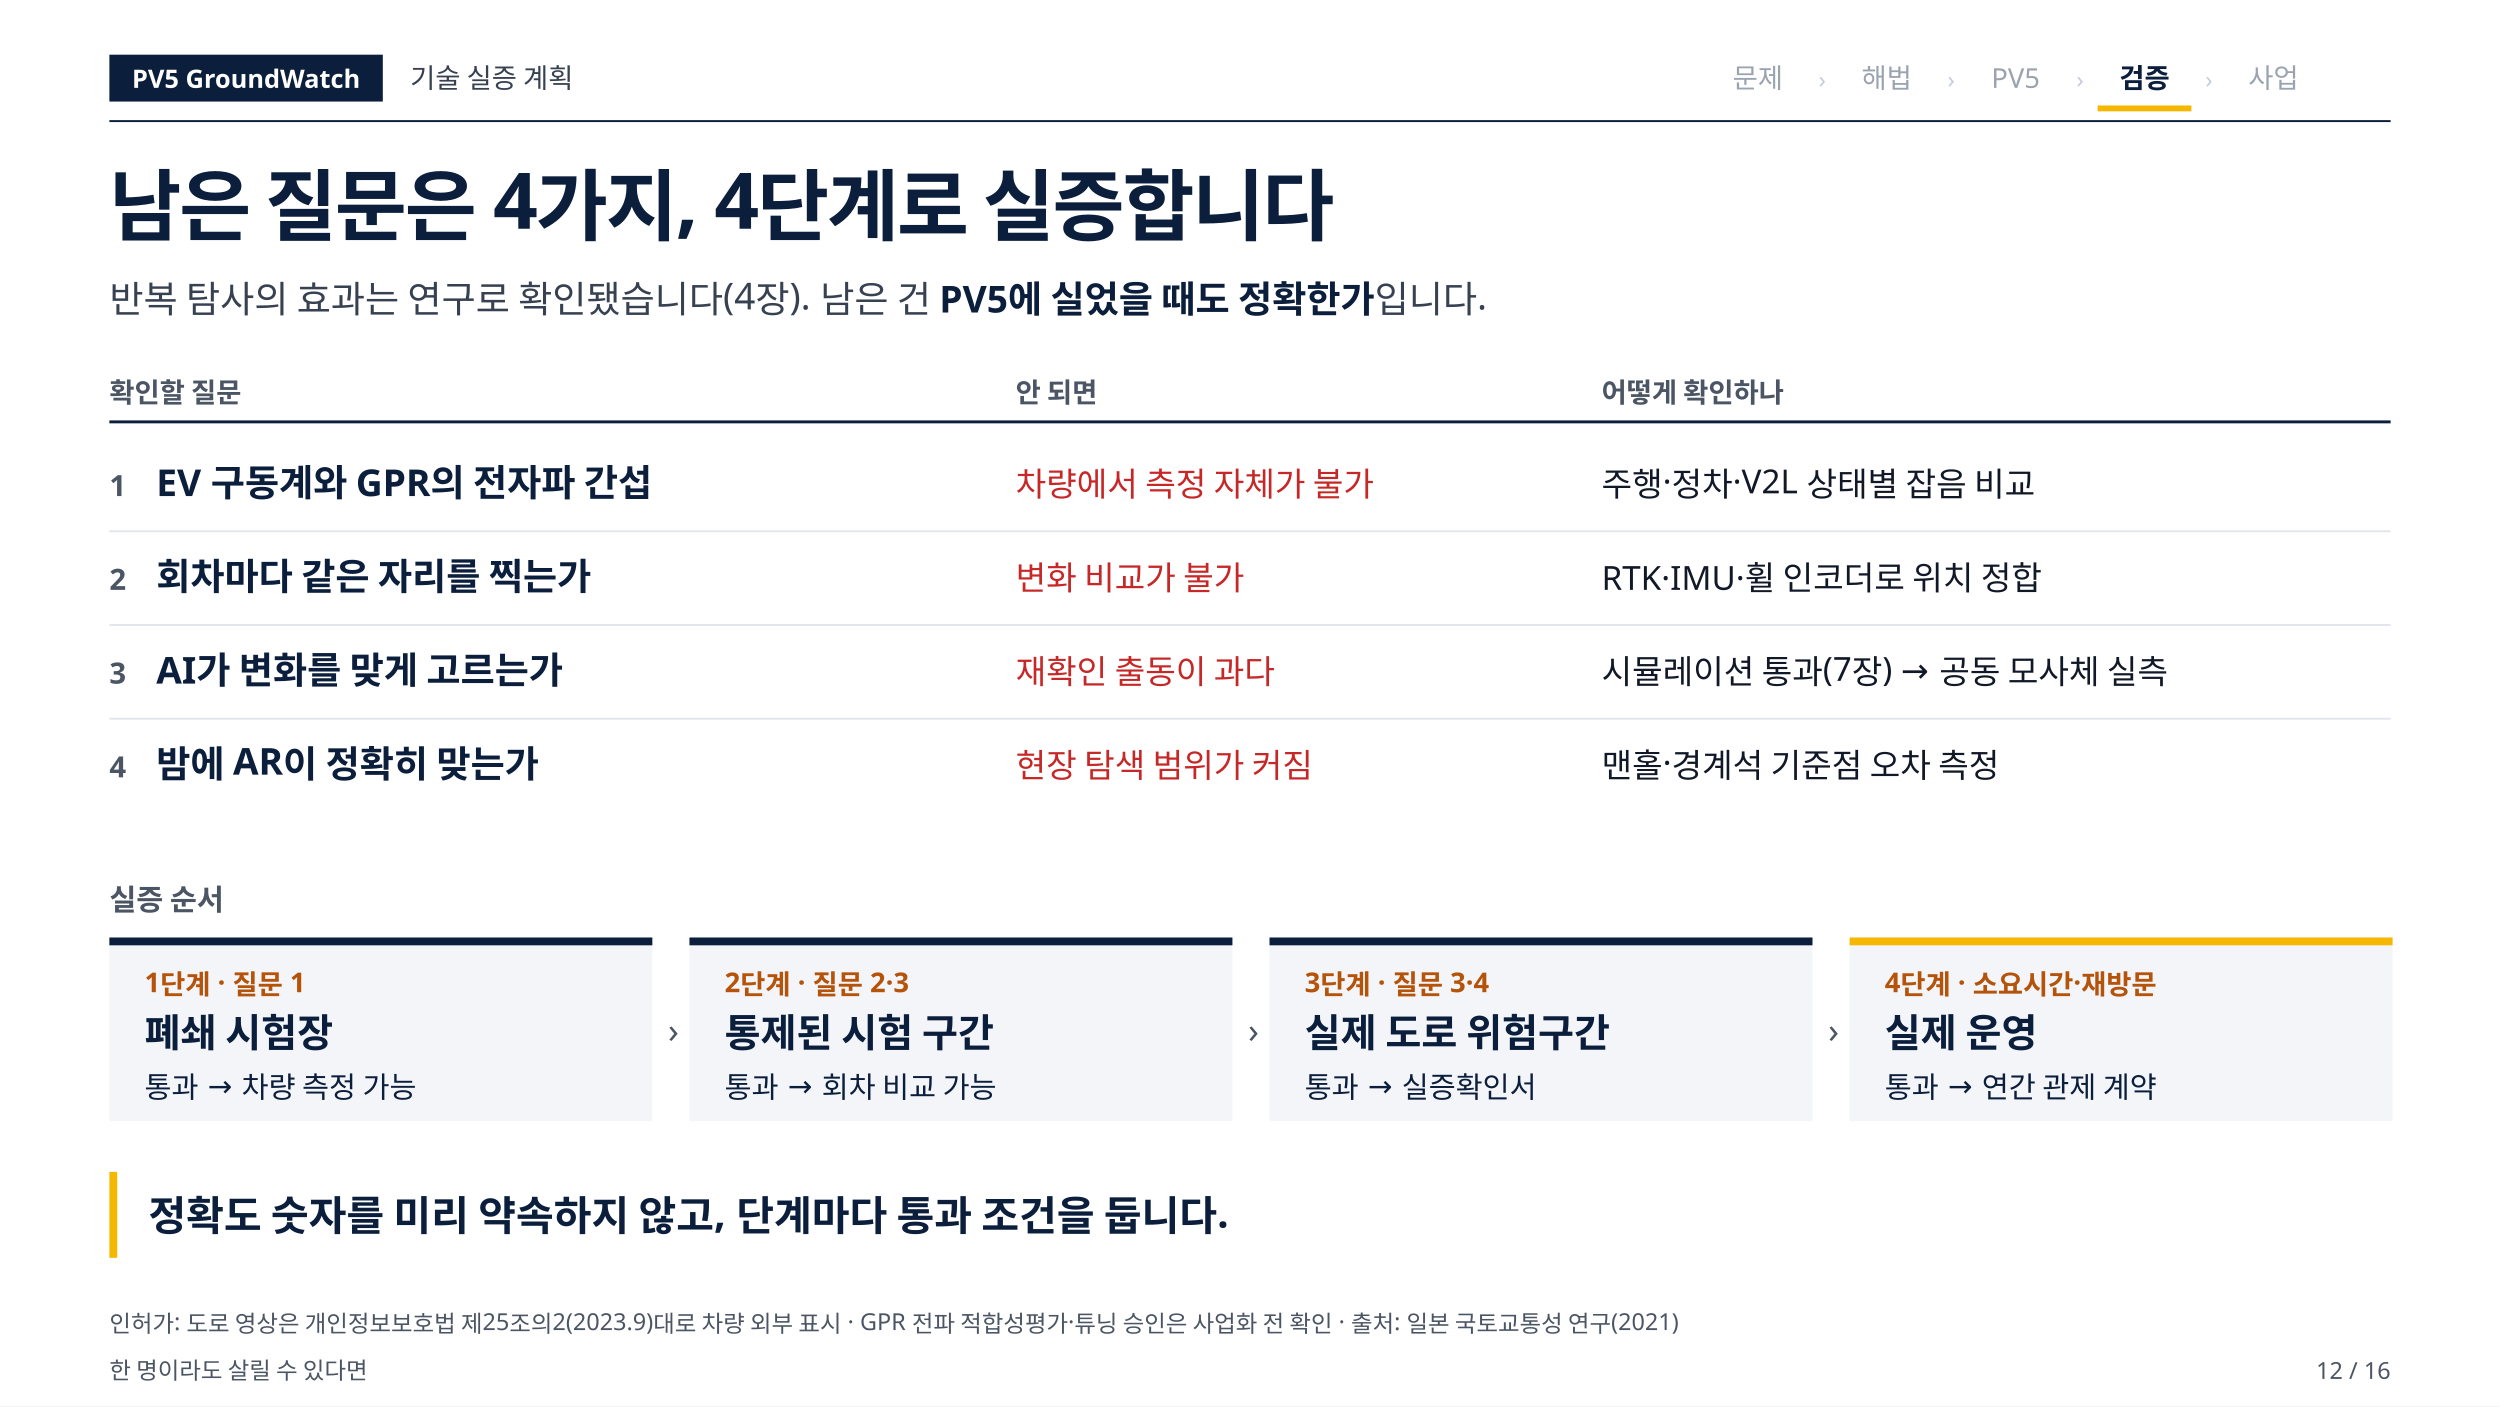
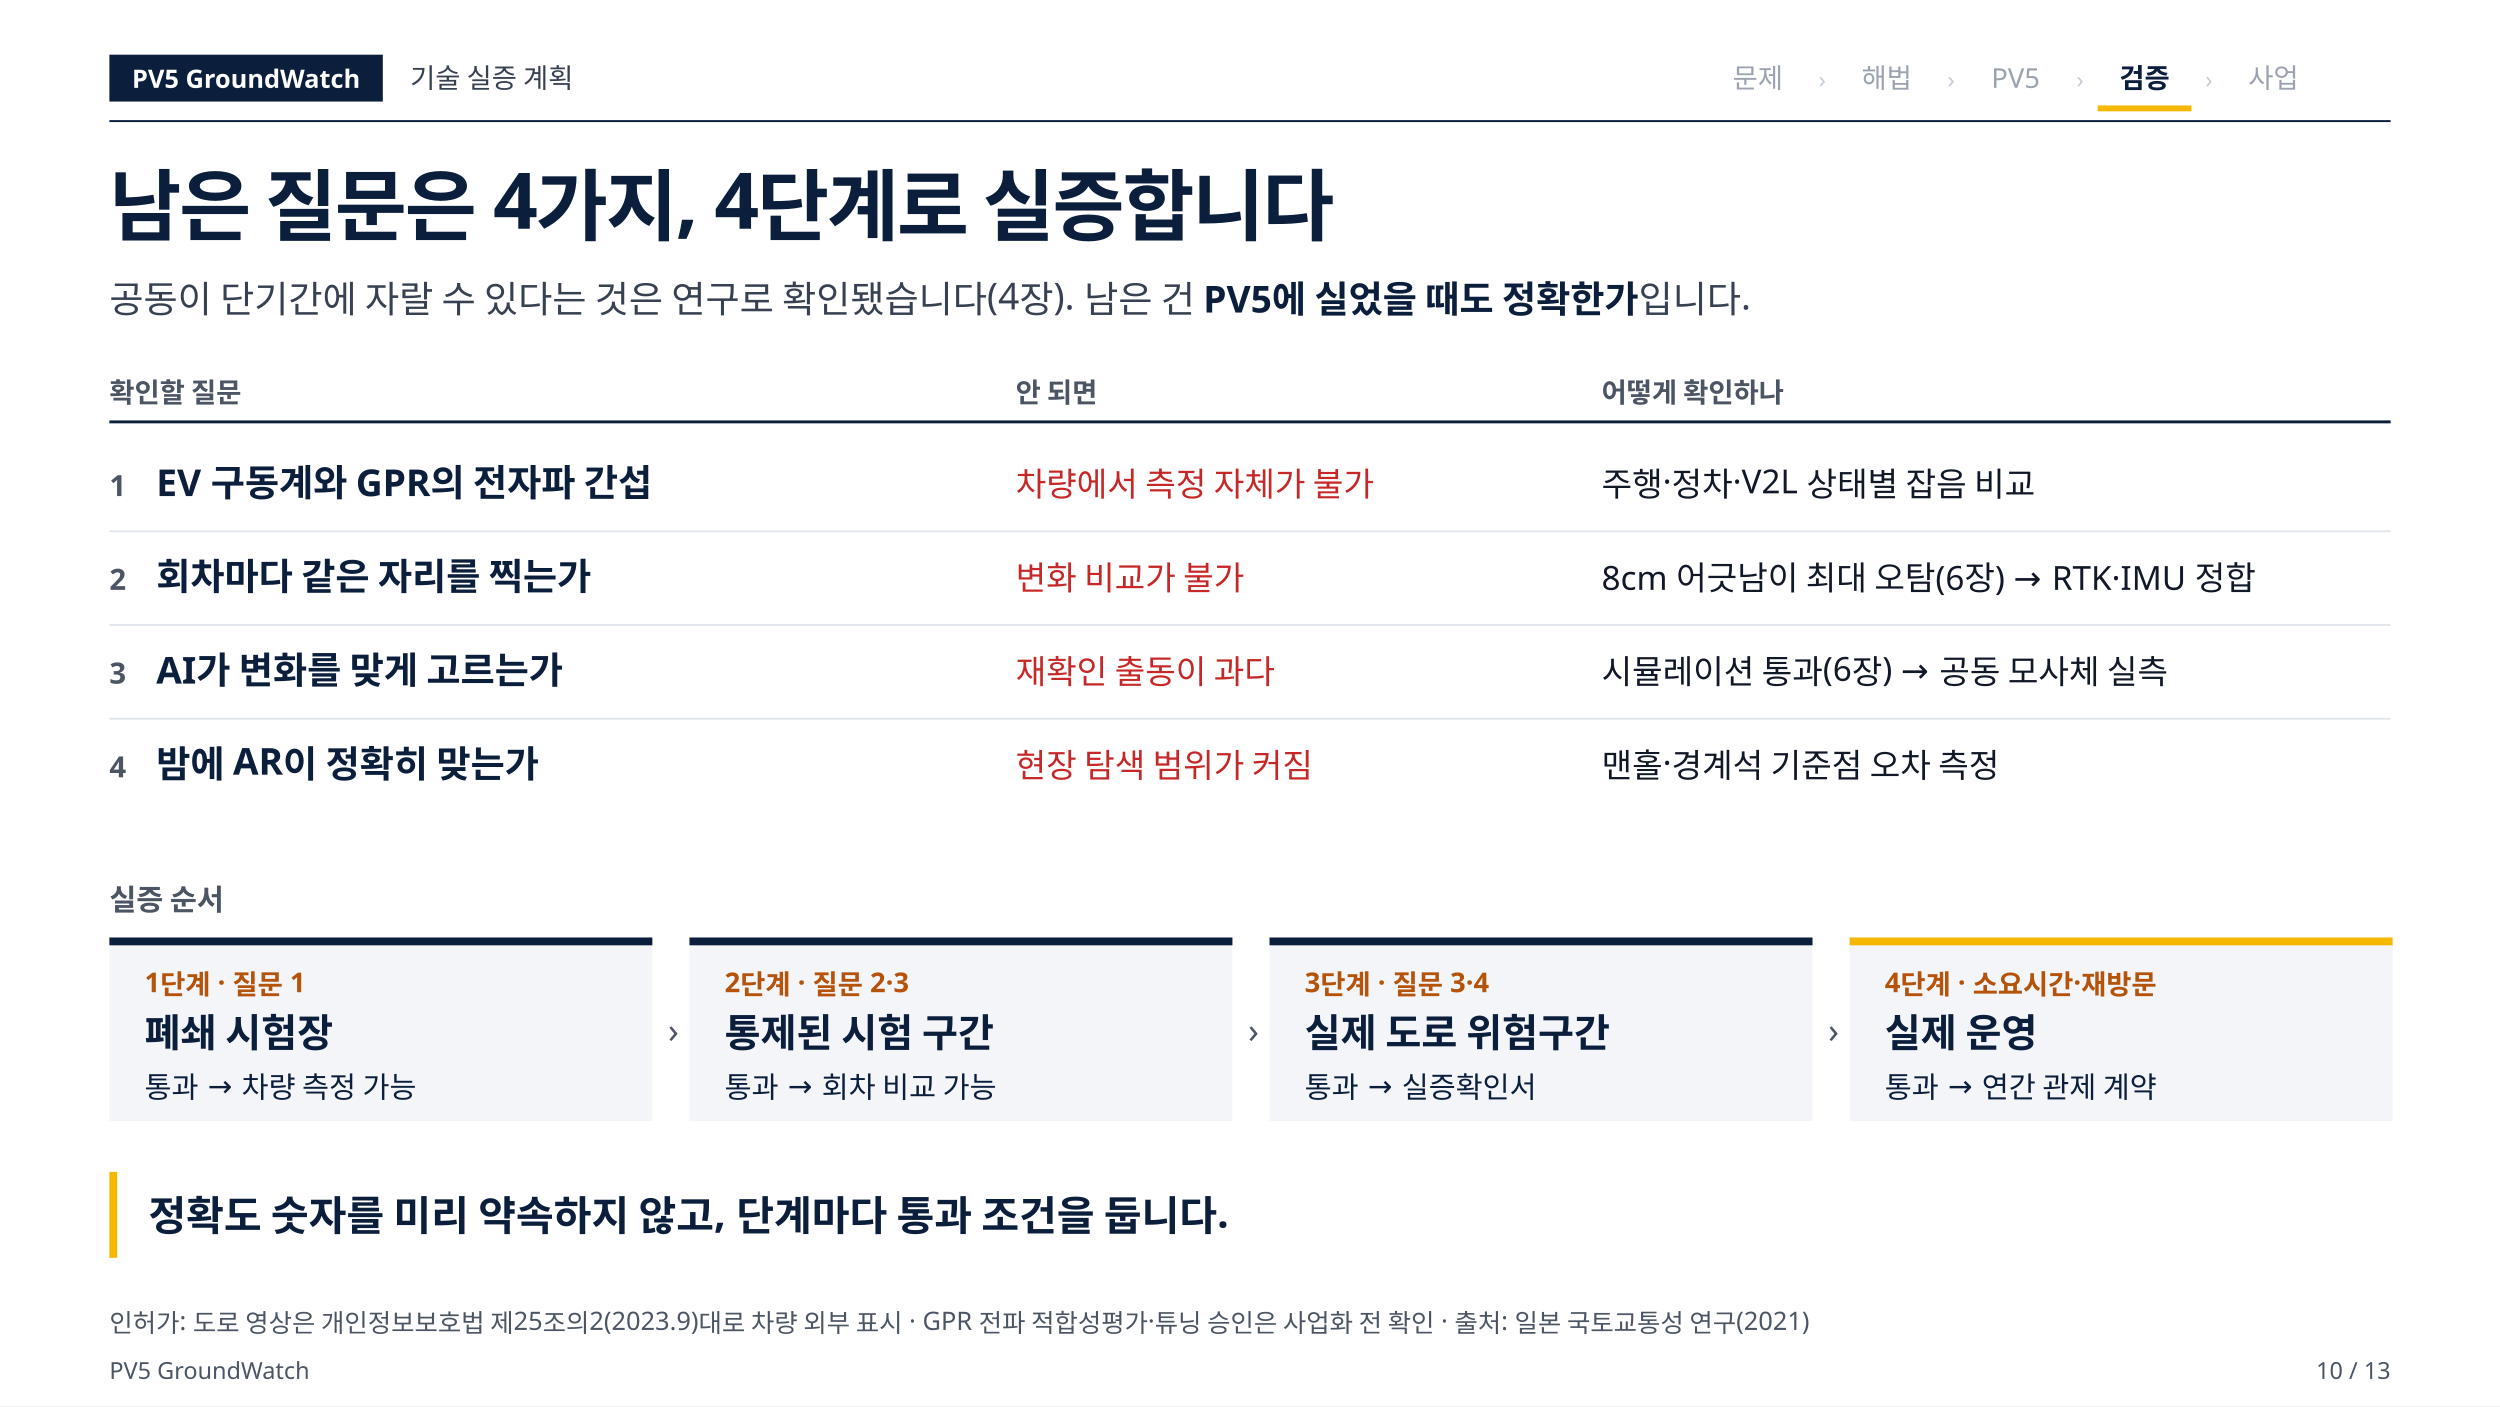
<svg xmlns="http://www.w3.org/2000/svg" viewBox="0 0 1280 720" lang="ko-KR" data-pptx-page-role="content" font-family="Pretendard, 'Malgun Gothic', sans-serif">
  <rect id="bg" x="0" y="0" width="1280" height="720" fill="#FFFFFF" />
  <g id="header" data-pptx-role="header" data-pptx-bounds="56 24 1168 40">
    <rect x="56" y="28" width="140" height="24" fill="#0B1E3C" />
    <text x="126" y="45" font-size="13" font-weight="bold" fill="#FFFFFF" text-anchor="middle">PV5 GroundWatch</text>
    <text x="210" y="45" font-size="14" fill="#374151">기술 실증 계획</text>
    <text x="900" y="45" font-size="14" font-weight="normal" fill="#9AA3AF" text-anchor="middle">문제</text>
    <text x="933" y="45" font-size="12" fill="#C3CCD9" text-anchor="middle">›</text>
    <text x="966" y="45" font-size="14" font-weight="normal" fill="#9AA3AF" text-anchor="middle">해법</text>
    <text x="999" y="45" font-size="12" fill="#C3CCD9" text-anchor="middle">›</text>
    <text x="1032" y="45" font-size="14" font-weight="normal" fill="#9AA3AF" text-anchor="middle">PV5</text>
    <text x="1065" y="45" font-size="12" fill="#C3CCD9" text-anchor="middle">›</text>
    <text x="1098" y="45" font-size="14" font-weight="bold" fill="#0B1E3C" text-anchor="middle">검증</text>
    <rect x="1074" y="54" width="48" height="3" fill="#F5B700" />
    <text x="1131" y="45" font-size="12" fill="#C3CCD9" text-anchor="middle">›</text>
    <text x="1164" y="45" font-size="14" font-weight="normal" fill="#9AA3AF" text-anchor="middle">사업</text>
    <line x1="56" y1="62" x2="1224" y2="62" stroke="#0B1E3C" stroke-width="1" />
  </g>
  <g id="title" data-pptx-bounds="56 80 1168 56" letter-spacing="-1">
    <text x="56" y="120" font-size="40" font-weight="bold" fill="#0B1E3C">남은 질문은 4가지, 4단계로 실증합니다</text>
  </g>
  <g id="lead" data-pptx-bounds="56 138 1168 28">
-     <text x="56" y="160" font-size="19" fill="#374151">반복 탐사의 효과는 연구로 확인됐습니다(4장). 남은 건 <tspan font-weight="bold" fill="#0B1E3C">PV5에 실었을 때도 정확한가</tspan>입니다.</text>
+     <text x="56" y="160" font-size="19" fill="#374151">공동이 단기간에 자랄 수 있다는 것은 연구로 확인됐습니다(4장). 남은 건 <tspan font-weight="bold" fill="#0B1E3C">PV5에 실었을 때도 정확한가</tspan>입니다.</text>
  </g>
  <g id="questions" data-pptx-bounds="56 186 1168 236">
    <g font-size="14" font-weight="bold" fill="#4B5563">
      <text x="56" y="206">확인할 질문</text>
      <text x="520" y="206">안 되면</text>
      <text x="820" y="206">어떻게 확인하나</text>
    </g>
    <line x1="56" y1="216" x2="1224" y2="216" stroke="#0B1E3C" stroke-width="1.5" />
    <text x="56" y="254" font-size="15" font-weight="bold" fill="#4B5563">1</text>
    <text x="80" y="254" font-size="19" font-weight="bold" fill="#0B1E3C">EV 구동계와 GPR의 전자파 간섭</text>
    <text x="520" y="254" font-size="17" fill="#C62828">차량에서 측정 자체가 불가</text>
    <text x="820" y="254" font-size="17" fill="#111827">주행·정차·V2L 상태별 잡음 비교</text>
    <line x1="56" y1="272" x2="1224" y2="272" stroke="#E2E6EC" stroke-width="1" />
    <text x="56" y="302" font-size="15" font-weight="bold" fill="#4B5563">2</text>
    <text x="80" y="302" font-size="19" font-weight="bold" fill="#0B1E3C">회차마다 같은 자리를 찍는가</text>
    <text x="520" y="302" font-size="17" fill="#C62828">변화 비교가 불가</text>
-     <text x="820" y="302" font-size="17" fill="#111827">RTK·IMU·휠 인코더로 위치 정합</text>
+     <text x="820" y="302" font-size="17" fill="#111827">8cm 어긋남이 최대 오탐(6장) → RTK·IMU 정합</text>
    <line x1="56" y1="320" x2="1224" y2="320" stroke="#E2E6EC" stroke-width="1" />
    <text x="56" y="350" font-size="15" font-weight="bold" fill="#4B5563">3</text>
    <text x="80" y="350" font-size="19" font-weight="bold" fill="#0B1E3C">AI가 변화를 맞게 고르는가</text>
    <text x="520" y="350" font-size="17" fill="#C62828">재확인 출동이 과다</text>
-     <text x="820" y="350" font-size="17" fill="#111827">시뮬레이션 통과(7장) → 공동 모사체 실측</text>
+     <text x="820" y="350" font-size="17" fill="#111827">시뮬레이션 통과(6장) → 공동 모사체 실측</text>
    <line x1="56" y1="368" x2="1224" y2="368" stroke="#E2E6EC" stroke-width="1" />
    <text x="56" y="398" font-size="15" font-weight="bold" fill="#4B5563">4</text>
    <text x="80" y="398" font-size="19" font-weight="bold" fill="#0B1E3C">밤에 AR이 정확히 맞는가</text>
    <text x="520" y="398" font-size="17" fill="#C62828">현장 탐색 범위가 커짐</text>
    <text x="820" y="398" font-size="17" fill="#111827">맨홀·경계석 기준점 오차 측정</text>
  </g>
  <g id="stages" data-pptx-bounds="56 446 1168 130">
    <text x="56" y="466" font-size="15" font-weight="bold" fill="#4B5563">실증 순서</text>
    <rect x="56" y="480" width="278" height="94" fill="#F3F5F8" />
    <rect x="56" y="480" width="278" height="4" fill="#0B1E3C" />
    <text x="74" y="508" font-size="14" font-weight="bold" fill="#B45309">1단계 · 질문 1</text>
    <text x="74" y="536" font-size="20" font-weight="bold" fill="#0B1E3C">폐쇄 시험장</text>
    <text x="74" y="562" font-size="15" fill="#0B1E3C">통과 → 차량 측정 가능</text>
    <text x="342" y="534" font-size="18" fill="#4B5563">›</text>
    <rect x="353" y="480" width="278" height="94" fill="#F3F5F8" />
    <rect x="353" y="480" width="278" height="4" fill="#0B1E3C" />
    <text x="371" y="508" font-size="14" font-weight="bold" fill="#B45309">2단계 · 질문 2·3</text>
    <text x="371" y="536" font-size="20" font-weight="bold" fill="#0B1E3C">통제된 시험 구간</text>
    <text x="371" y="562" font-size="15" fill="#0B1E3C">통과 → 회차 비교 가능</text>
    <text x="639" y="534" font-size="18" fill="#4B5563">›</text>
    <rect x="650" y="480" width="278" height="94" fill="#F3F5F8" />
    <rect x="650" y="480" width="278" height="4" fill="#0B1E3C" />
    <text x="668" y="508" font-size="14" font-weight="bold" fill="#B45309">3단계 · 질문 3·4</text>
    <text x="668" y="536" font-size="20" font-weight="bold" fill="#0B1E3C">실제 도로 위험구간</text>
    <text x="668" y="562" font-size="15" fill="#0B1E3C">통과 → 실증확인서</text>
    <text x="936" y="534" font-size="18" fill="#4B5563">›</text>
    <rect x="947" y="480" width="278" height="94" fill="#F3F5F8" />
    <rect x="947" y="480" width="278" height="4" fill="#F5B700" />
    <text x="965" y="508" font-size="14" font-weight="bold" fill="#B45309">4단계 · 소요시간·재방문</text>
    <text x="965" y="536" font-size="20" font-weight="bold" fill="#0B1E3C">실제 운영</text>
    <text x="965" y="562" font-size="15" fill="#0B1E3C">통과 → 연간 관제 계약</text>
  </g>
  <g id="conclusion" data-pptx-bounds="56 600 1168 44">
    <rect x="56" y="600" width="4" height="44" fill="#F5B700" />
    <text x="76" y="630" font-size="21" font-weight="bold" fill="#0B1E3C">정확도 숫자를 미리 약속하지 않고, 단계마다 통과 조건을 둡니다.</text>
  </g>
  <g id="source" data-pptx-bounds="56 668 1168 20">
-     <text x="56" y="682" font-size="12" fill="#4B5563">인허가: 도로 영상은 개인정보보호법 제25조의2(2023.9)대로 차량 외부 표시 · GPR 전파 적합성평가·튜닝 승인은 사업화 전 확인 · 출처: 일본 국토교통성 연구(2021)</text>
+     <text x="56" y="682" font-size="13" fill="#4B5563">인허가: 도로 영상은 개인정보보호법 제25조의2(2023.9)대로 차량 외부 표시 · GPR 전파 적합성평가·튜닝 승인은 사업화 전 확인 · 출처: 일본 국토교통성 연구(2021)</text>
  </g>
  <g id="footer" data-pptx-role="footer" data-pptx-bounds="56 692 1168 22" fill="#4B5563" font-size="12">
-     <text x="56" y="706">한 명이라도 살릴 수 있다면</text>
-     <text x="1224" y="706" text-anchor="end">12 / 16</text>
+     <text x="56" y="706">PV5 GroundWatch</text>
+     <text x="1224" y="706" text-anchor="end">10 / 13</text>
  </g>
</svg>
